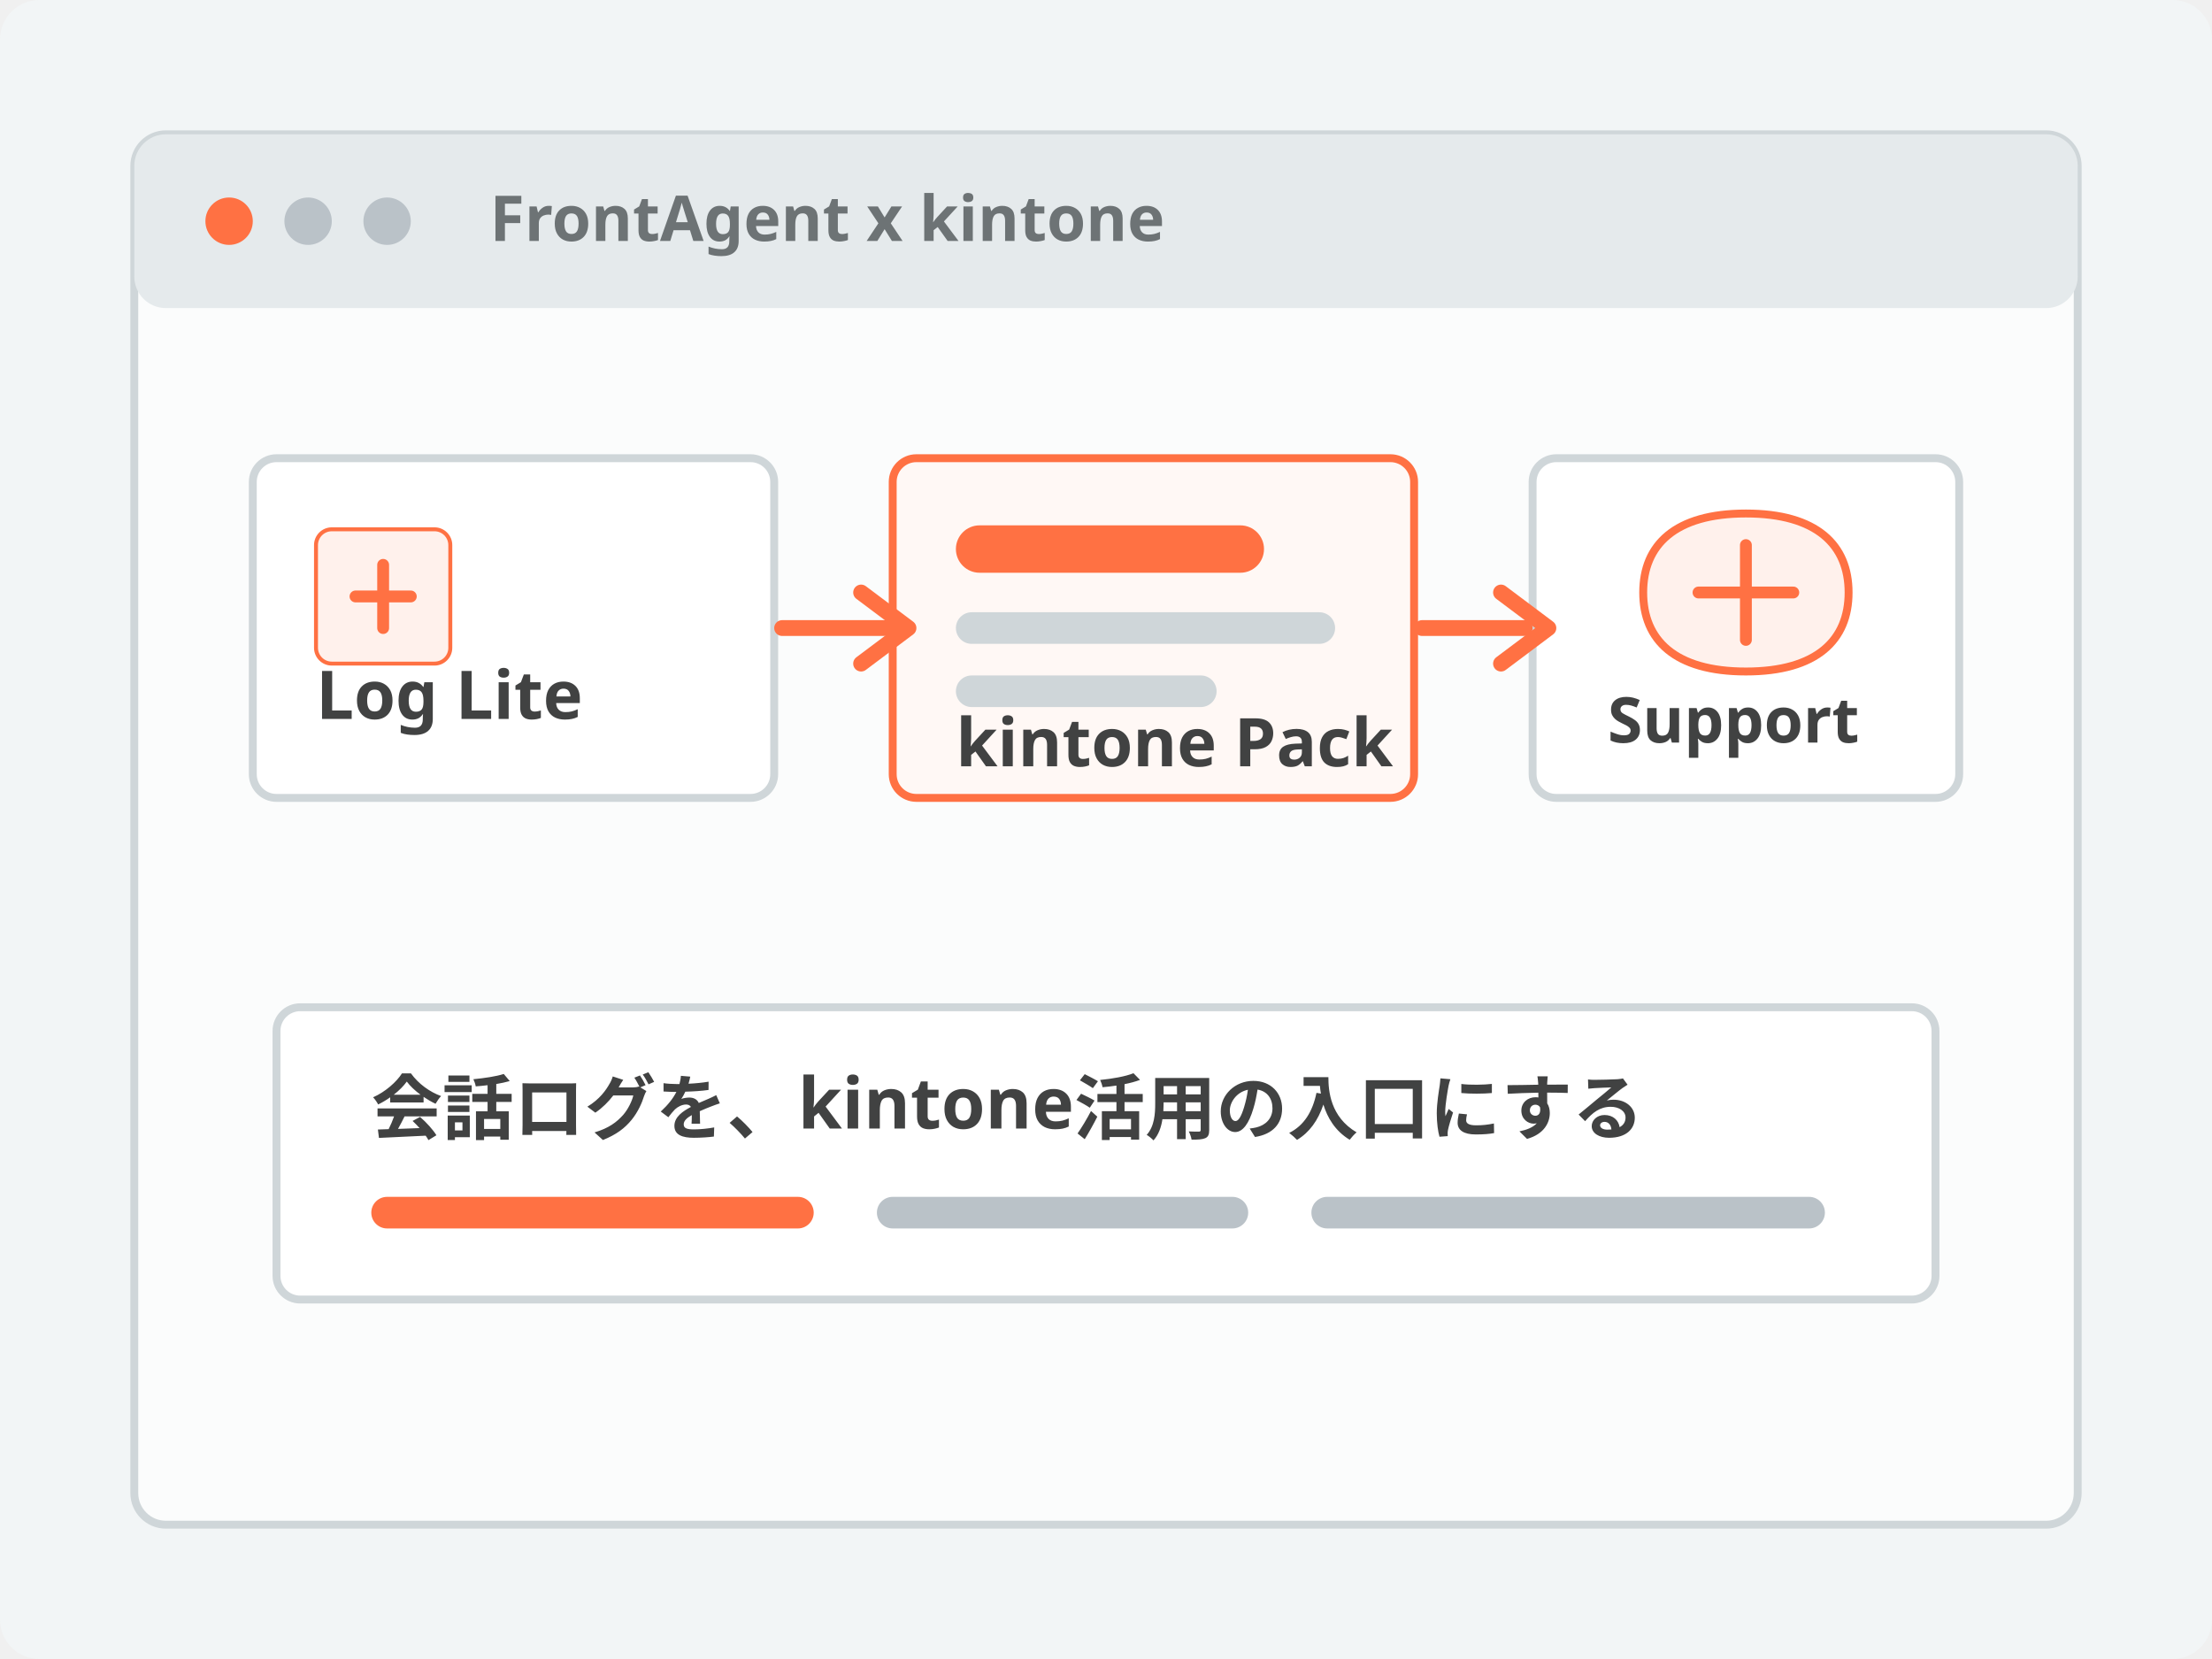
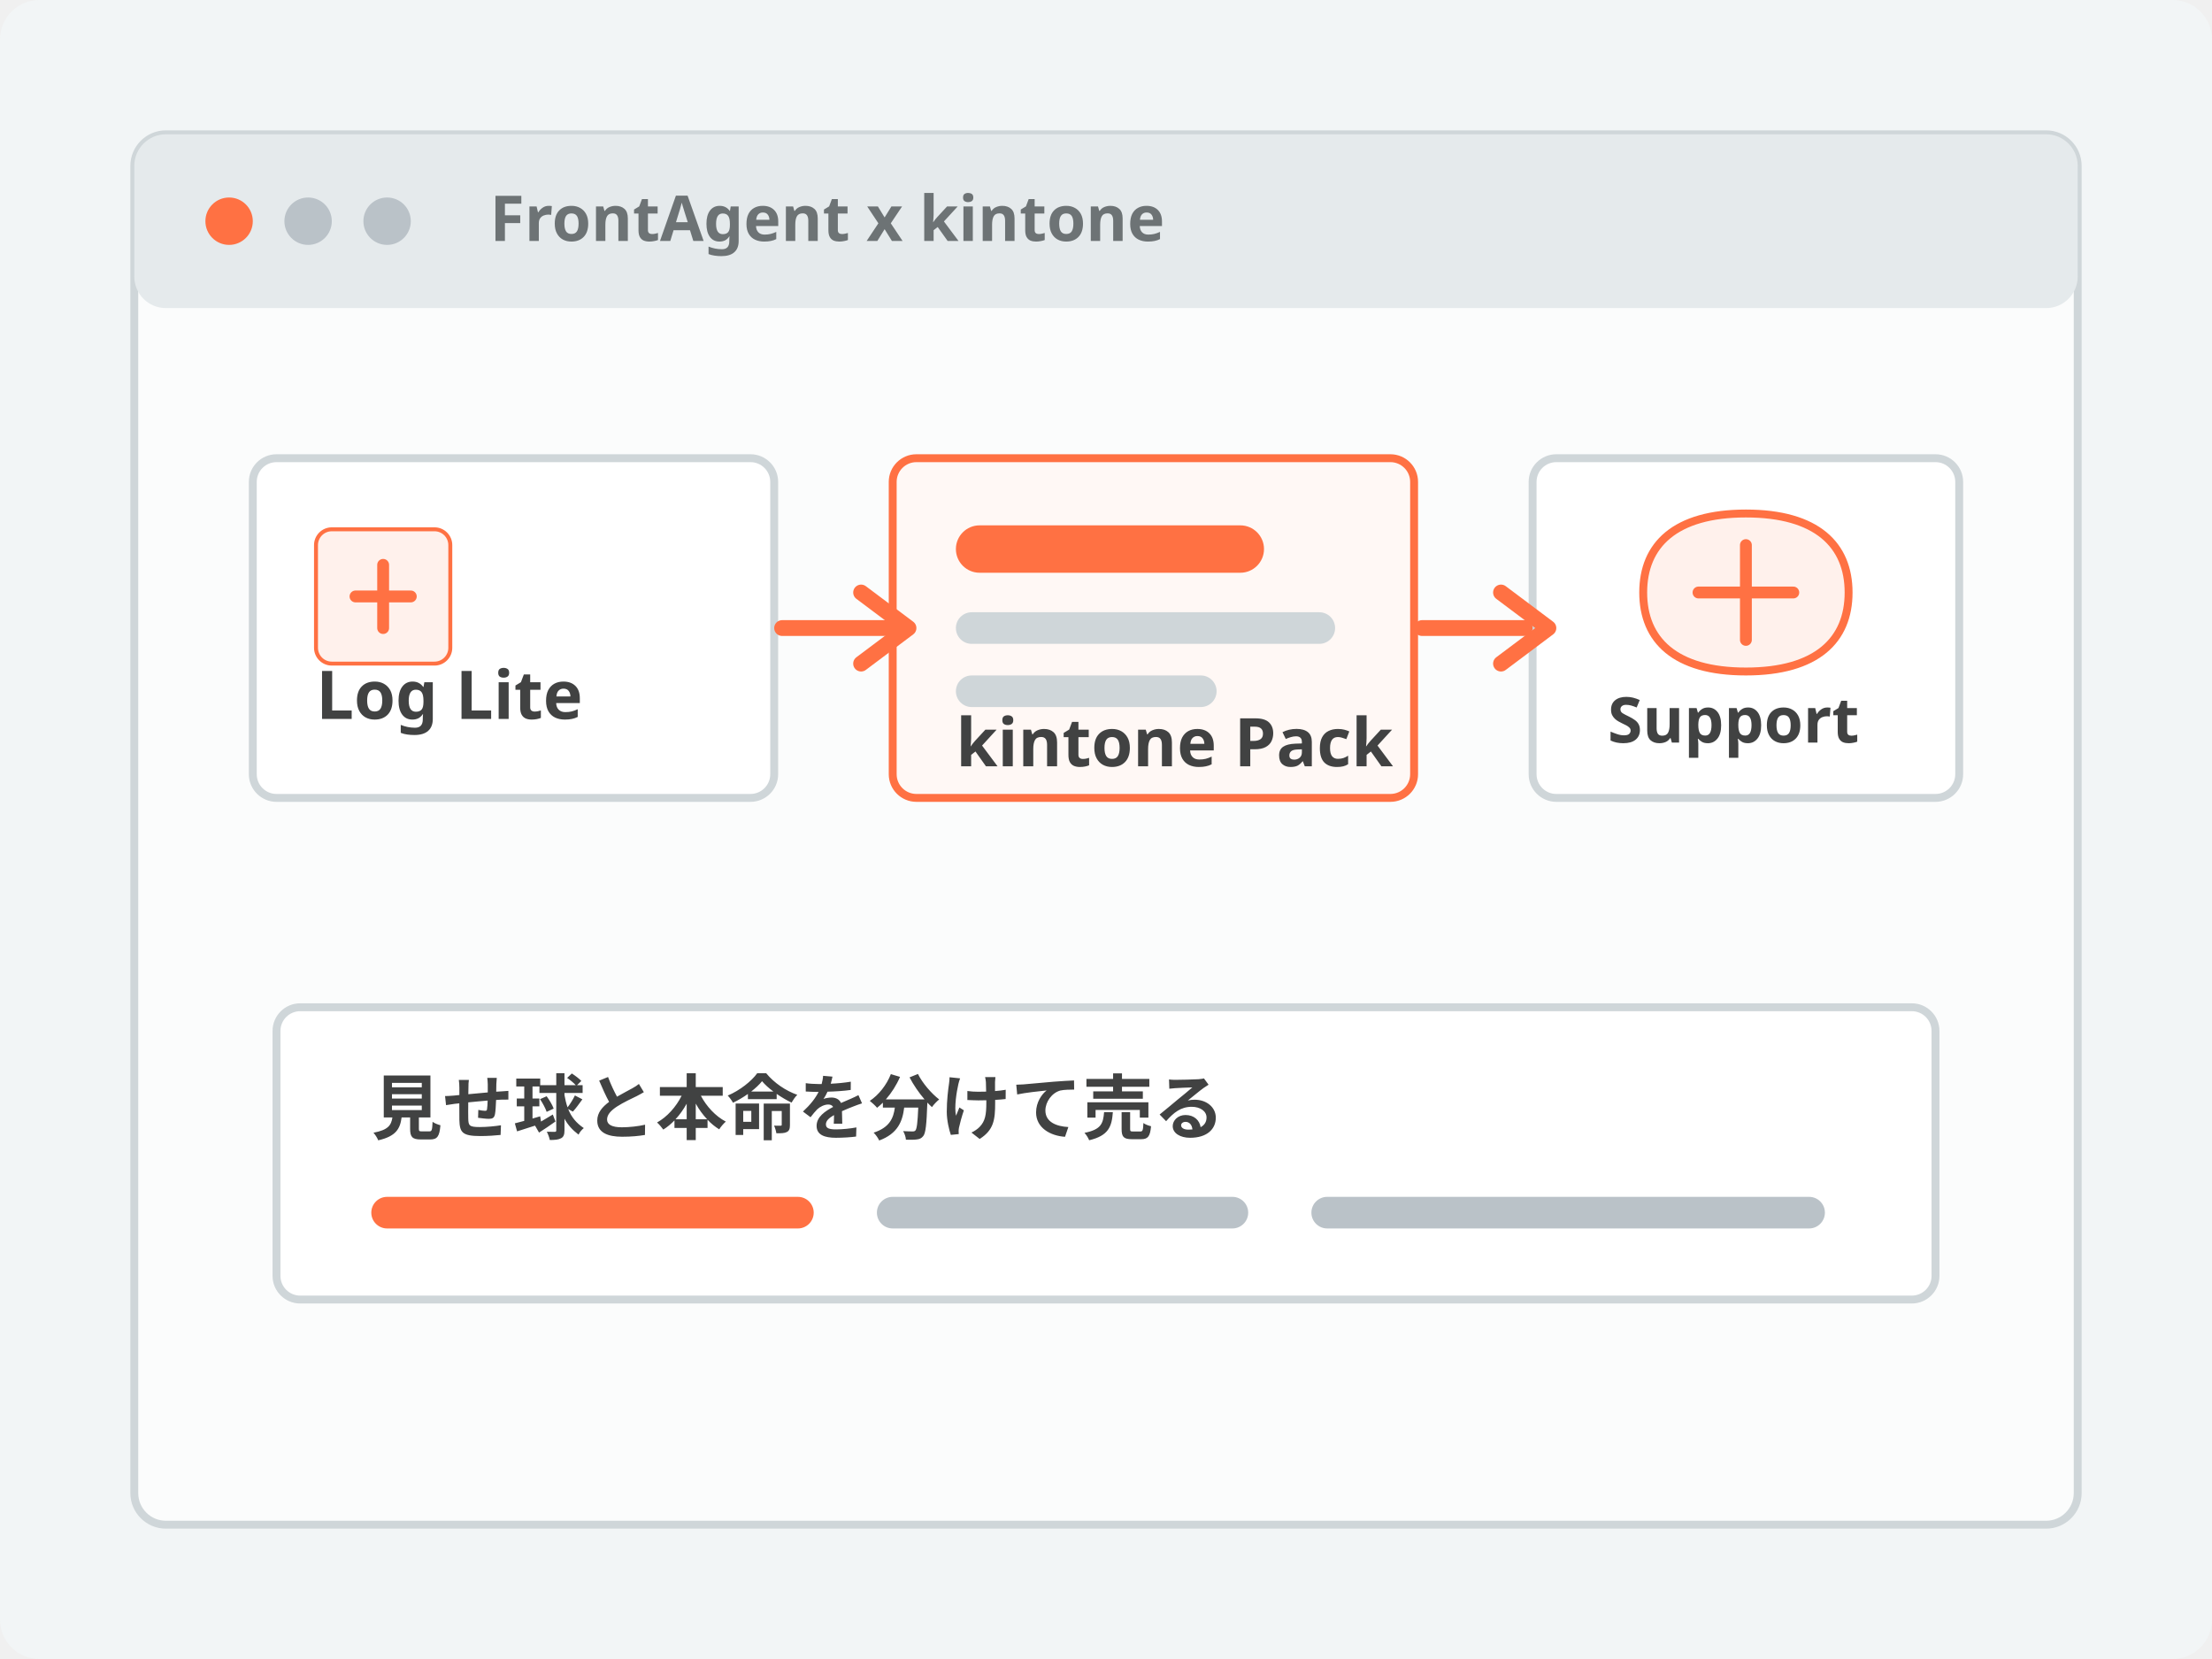
<svg xmlns="http://www.w3.org/2000/svg" viewBox="0 0 560 420" role="img" aria-labelledby="title desc">
  <rect width="560" height="420" rx="10" fill="#f2f5f6" />
  <rect x="34" y="34" width="492" height="352" rx="8" fill="#fbfcfc" stroke="#cfd6d9" stroke-width="2" />
  <rect x="34" y="34" width="492" height="44" rx="8" fill="#e5eaec" />
  <circle cx="58" cy="56" r="6" fill="#ff7143" />
  <circle cx="78" cy="56" r="6" fill="#bac2c8" />
  <circle cx="98" cy="56" r="6" fill="#bac2c8" />
  <text x="124" y="61" fill="#6d7375" font-family="system-ui, sans-serif" font-size="16" font-weight="700">FrontAgent x kintone</text>
  <g transform="translate(64 116)">
    <rect width="132" height="86" rx="6" fill="#fff" stroke="#cfd6d9" stroke-width="2" />
    <rect x="16" y="18" width="34" height="34" rx="4" fill="#fff1ec" stroke="#ff7143" />
    <path d="M26 35h14M33 27v16" stroke="#ff7143" stroke-width="3" stroke-linecap="round" />
    <text x="16" y="66" fill="#414242" font-family="system-ui, sans-serif" font-size="17" font-weight="800">Log Lite</text>
  </g>
  <g transform="translate(226 116)">
    <rect width="132" height="86" rx="6" fill="#fff8f5" stroke="#ff7143" stroke-width="2" />
    <rect x="16" y="17" width="78" height="12" rx="6" fill="#ff7143" />
    <rect x="16" y="39" width="96" height="8" rx="4" fill="#cfd6d9" />
    <rect x="16" y="55" width="66" height="8" rx="4" fill="#cfd6d9" />
    <text x="16" y="78" fill="#414242" font-family="system-ui, sans-serif" font-size="17" font-weight="800">kintone Pack</text>
  </g>
  <g transform="translate(388 116)">
    <rect width="108" height="86" rx="6" fill="#fff" stroke="#cfd6d9" stroke-width="2" />
    <path d="M28 34c0-12 8-20 26-20s26 8 26 20-8 20-26 20-26-8-26-20Z" fill="#fff1ec" stroke="#ff7143" stroke-width="2" />
    <path d="M42 34h24M54 22v24" stroke="#ff7143" stroke-width="3" stroke-linecap="round" />
    <text x="19" y="72" fill="#414242" font-family="system-ui, sans-serif" font-size="16" font-weight="800">Support</text>
  </g>
  <path d="M198 159h26M360 159h26" stroke="#ff7143" stroke-width="4" stroke-linecap="round" />
  <path d="m218 150 12 9-12 9M380 150l12 9-12 9" fill="none" stroke="#ff7143" stroke-width="4" stroke-linecap="round" stroke-linejoin="round" />
  <g transform="translate(70 255)">
    <rect width="420" height="74" rx="6" fill="#fff" stroke="#cfd6d9" stroke-width="2" />
-     <text x="24" y="32" fill="#414242" font-family="system-ui, sans-serif" font-size="18" font-weight="800">会話ログを、kintone活用の入口にする</text>
+     <text x="24" y="32" fill="#414242" font-family="system-ui, sans-serif" font-size="18" font-weight="800">見せ球と本命を分けて売る</text>
    <rect x="24" y="48" width="112" height="8" rx="4" fill="#ff7143" />
    <rect x="152" y="48" width="94" height="8" rx="4" fill="#bac2c8" />
    <rect x="262" y="48" width="130" height="8" rx="4" fill="#bac2c8" />
  </g>
</svg>
